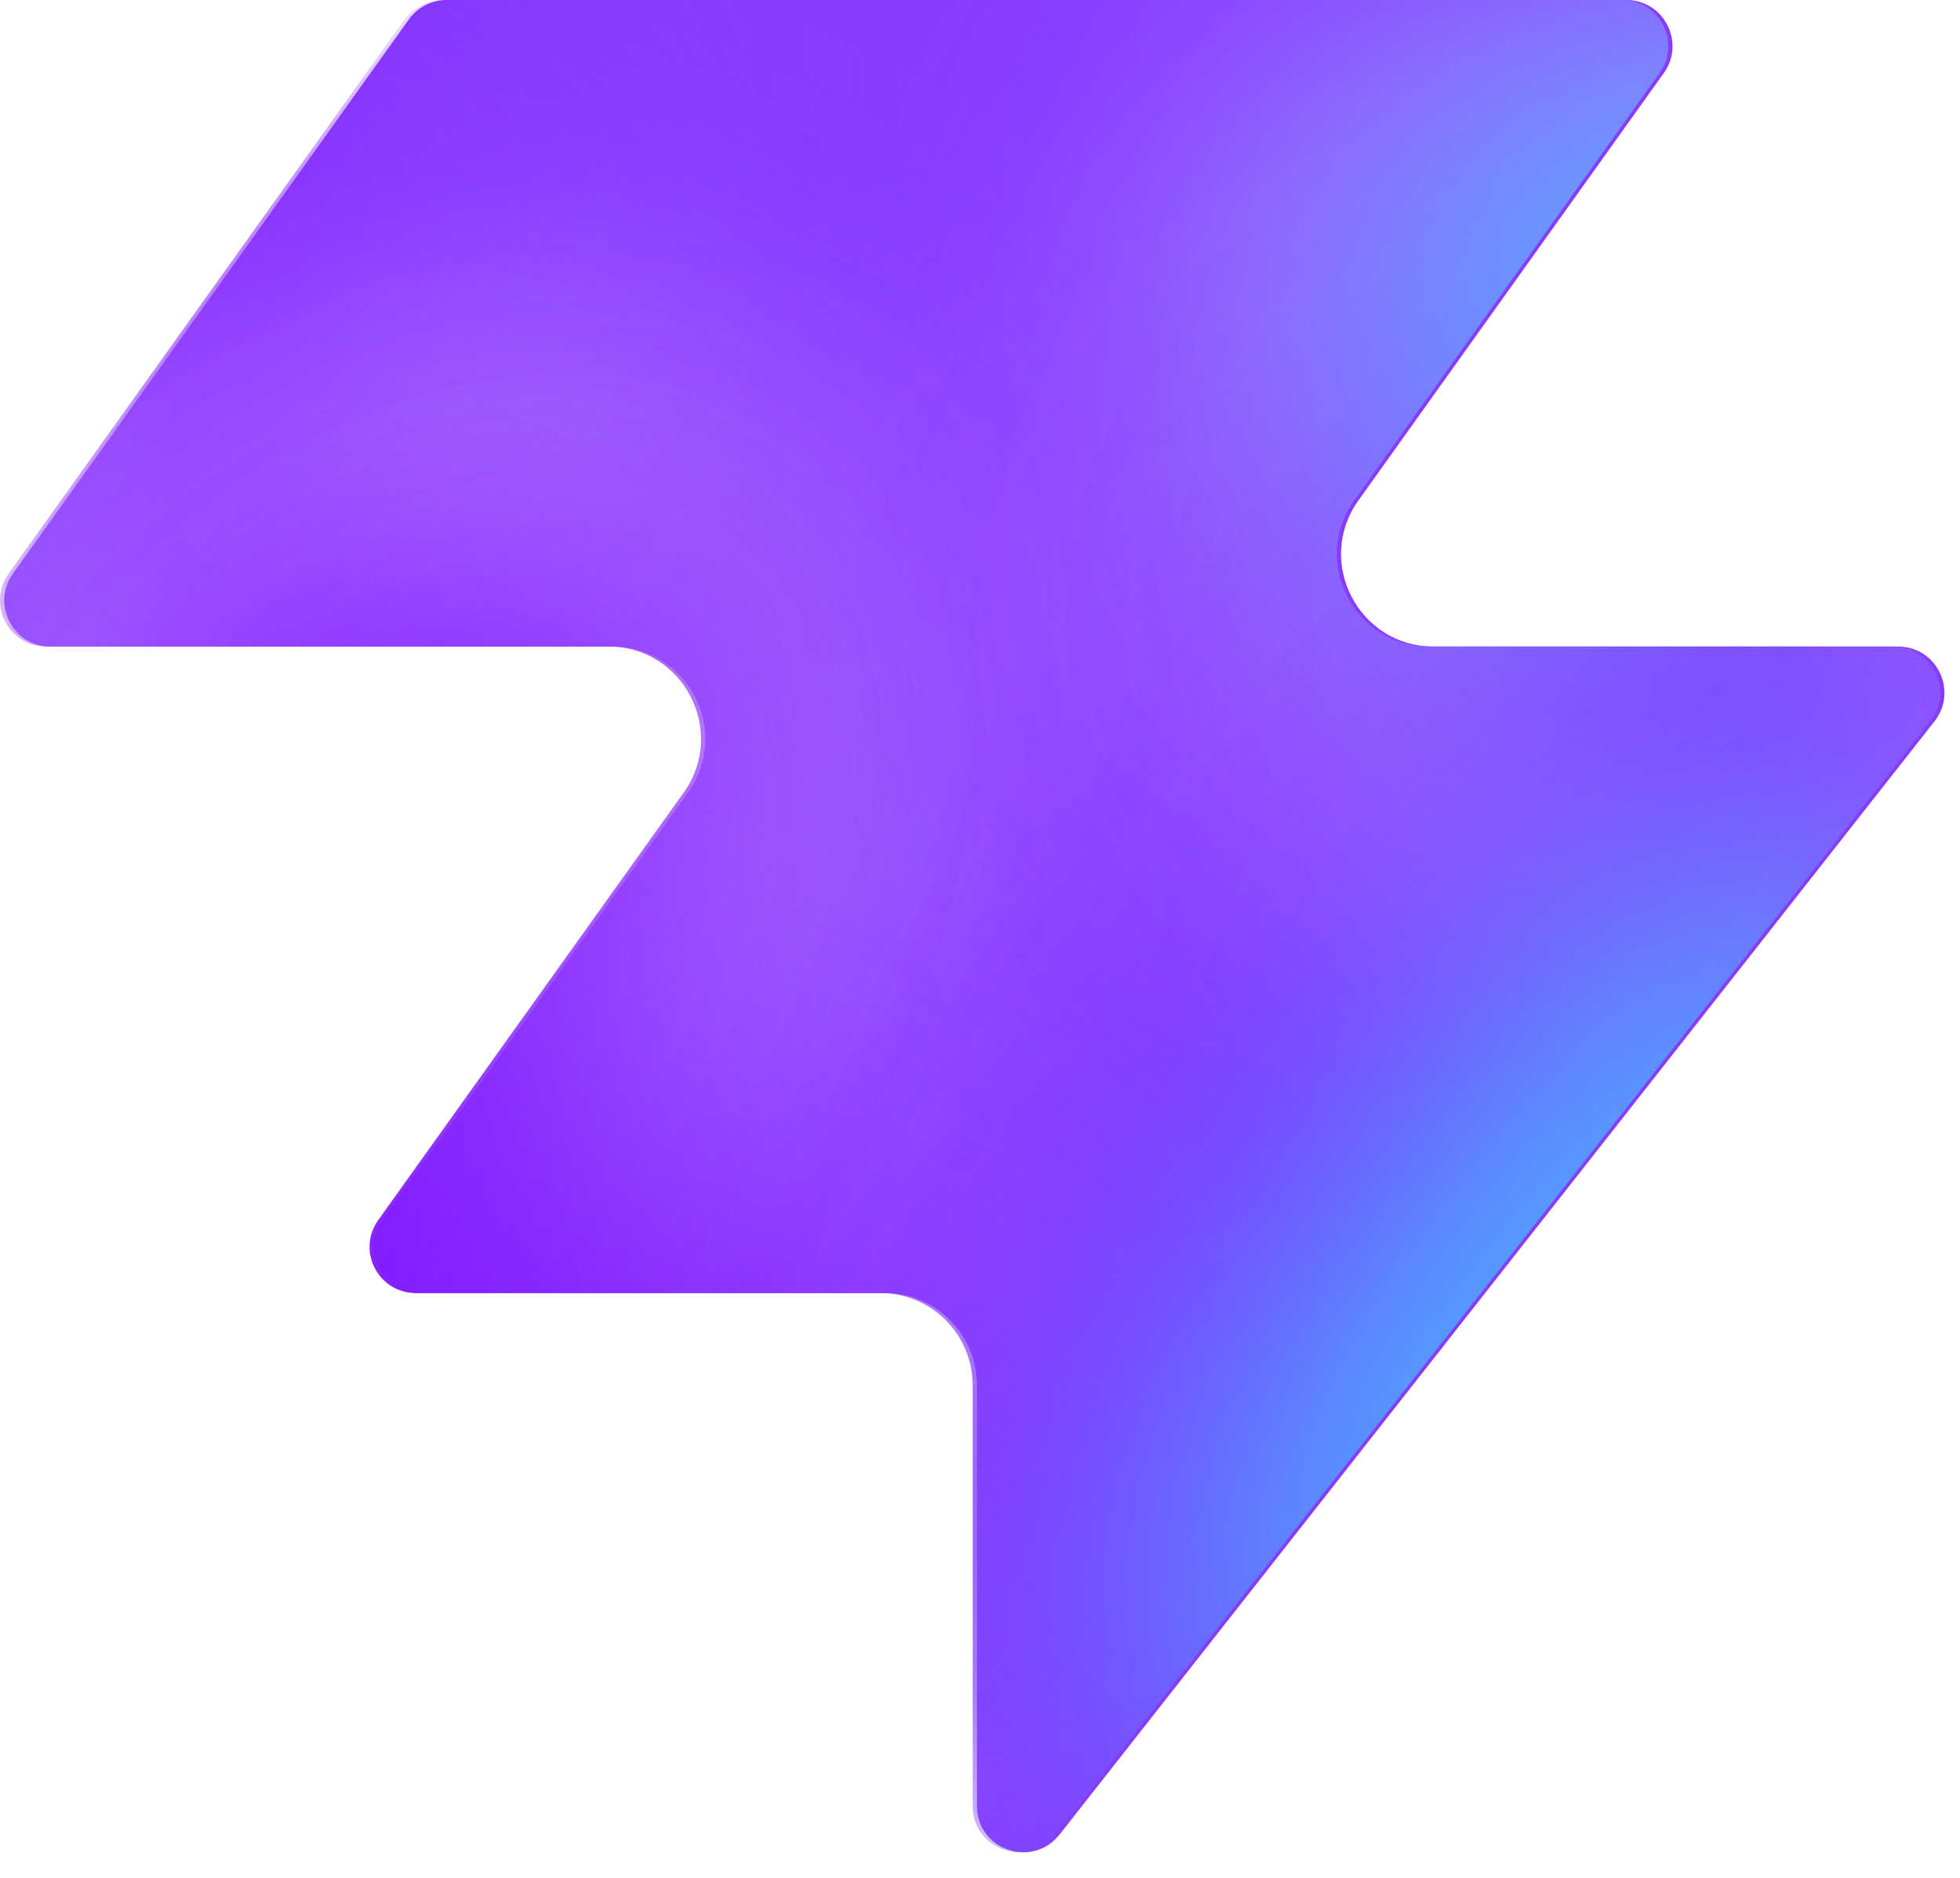
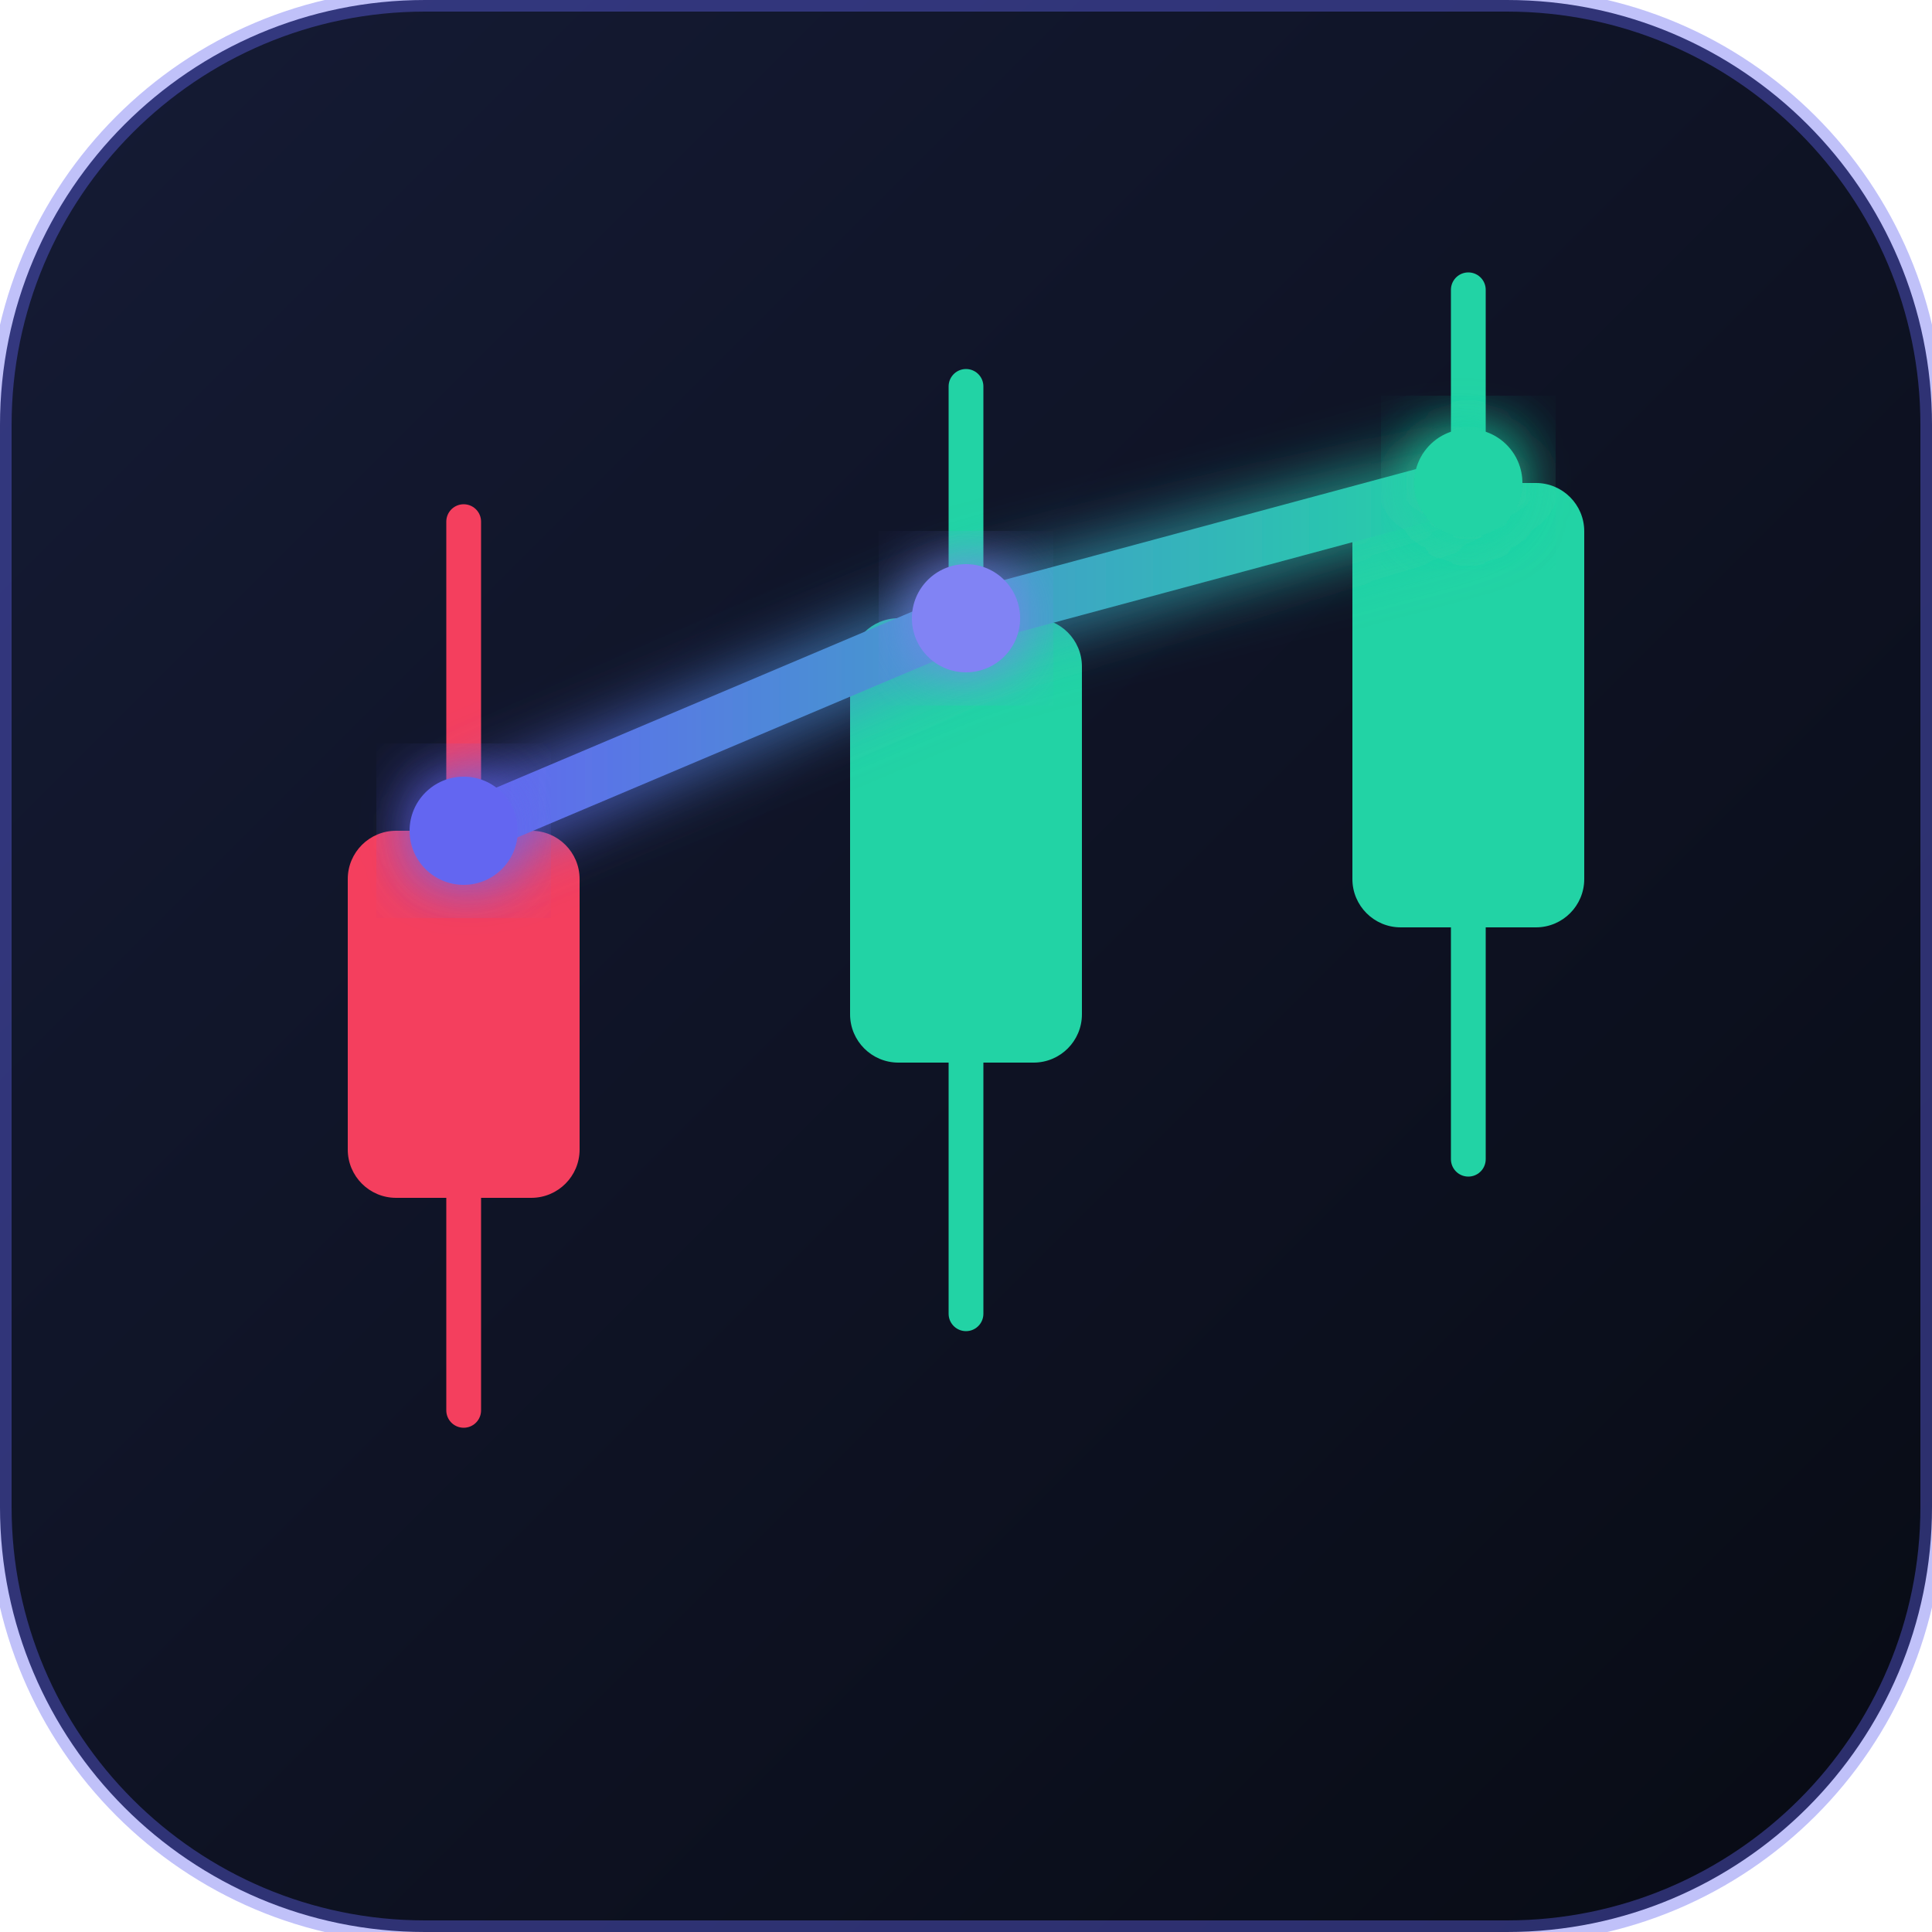
- <svg xmlns="http://www.w3.org/2000/svg" width="48" height="46" fill="none" viewBox="0 0 48 46">
-   <path fill="#863bff" d="M25.946 44.938c-.664.845-2.021.375-2.021-.698V33.937a2.26 2.26 0 0 0-2.262-2.262H10.287c-.92 0-1.456-1.04-.92-1.788l7.48-10.471c1.07-1.497 0-3.578-1.842-3.578H1.237c-.92 0-1.456-1.04-.92-1.788L10.013.474c.214-.297.556-.474.92-.474h28.894c.92 0 1.456 1.04.92 1.788l-7.48 10.471c-1.07 1.498 0 3.579 1.842 3.579h11.377c.943 0 1.473 1.088.89 1.83L25.947 44.94z" style="fill:#863bff;fill:color(display-p3 .525 .23 1);fill-opacity:1" />
-   <mask id="a" width="48" height="46" x="0" y="0" maskUnits="userSpaceOnUse" style="mask-type:alpha">
-     <path fill="#000" d="M25.842 44.938c-.664.844-2.021.375-2.021-.698V33.937a2.26 2.26 0 0 0-2.262-2.262H10.183c-.92 0-1.456-1.04-.92-1.788l7.48-10.471c1.07-1.498 0-3.579-1.842-3.579H1.133c-.92 0-1.456-1.04-.92-1.787L9.91.473c.214-.297.556-.474.92-.474h28.894c.92 0 1.456 1.04.92 1.788l-7.48 10.471c-1.07 1.498 0 3.578 1.842 3.578h11.377c.943 0 1.473 1.088.89 1.832L25.843 44.94z" style="fill:#000;fill-opacity:1" />
-   </mask>
-   <g mask="url(#a)">
-     <g filter="url(#b)">
-       <ellipse cx="5.508" cy="14.704" fill="#ede6ff" rx="5.508" ry="14.704" style="fill:#ede6ff;fill:color(display-p3 .927 .903 1);fill-opacity:1" transform="matrix(.00324 1 1 -.00324 -4.47 31.516)" />
-     </g>
-     <g filter="url(#c)">
-       <ellipse cx="10.399" cy="29.851" fill="#ede6ff" rx="10.399" ry="29.851" style="fill:#ede6ff;fill:color(display-p3 .927 .903 1);fill-opacity:1" transform="matrix(.00324 1 1 -.00324 -39.328 7.883)" />
-     </g>
-     <g filter="url(#d)">
-       <ellipse cx="5.508" cy="30.487" fill="#7e14ff" rx="5.508" ry="30.487" style="fill:#7e14ff;fill:color(display-p3 .492 .077 1);fill-opacity:1" transform="rotate(89.814 -25.913 -14.639)scale(1 -1)" />
-     </g>
-     <g filter="url(#e)">
-       <ellipse cx="5.508" cy="30.599" fill="#7e14ff" rx="5.508" ry="30.599" style="fill:#7e14ff;fill:color(display-p3 .492 .077 1);fill-opacity:1" transform="rotate(89.814 -32.644 -3.334)scale(1 -1)" />
-     </g>
-     <g filter="url(#f)">
-       <ellipse cx="5.508" cy="30.599" fill="#7e14ff" rx="5.508" ry="30.599" style="fill:#7e14ff;fill:color(display-p3 .492 .077 1);fill-opacity:1" transform="matrix(.00324 1 1 -.00324 -34.34 30.47)" />
-     </g>
-     <g filter="url(#g)">
-       <ellipse cx="14.072" cy="22.078" fill="#ede6ff" rx="14.072" ry="22.078" style="fill:#ede6ff;fill:color(display-p3 .927 .903 1);fill-opacity:1" transform="rotate(93.35 24.506 48.493)scale(-1 1)" />
-     </g>
-     <g filter="url(#h)">
-       <ellipse cx="3.47" cy="21.501" fill="#7e14ff" rx="3.47" ry="21.501" style="fill:#7e14ff;fill:color(display-p3 .492 .077 1);fill-opacity:1" transform="rotate(89.009 28.708 47.59)scale(-1 1)" />
-     </g>
-     <g filter="url(#i)">
-       <ellipse cx="3.47" cy="21.501" fill="#7e14ff" rx="3.47" ry="21.501" style="fill:#7e14ff;fill:color(display-p3 .492 .077 1);fill-opacity:1" transform="rotate(89.009 28.708 47.59)scale(-1 1)" />
-     </g>
-     <g filter="url(#j)">
-       <ellipse cx=".387" cy="8.972" fill="#7e14ff" rx="4.407" ry="29.108" style="fill:#7e14ff;fill:color(display-p3 .492 .077 1);fill-opacity:1" transform="rotate(39.51 .387 8.972)" />
-     </g>
-     <g filter="url(#k)">
-       <ellipse cx="47.523" cy="-6.092" fill="#7e14ff" rx="4.407" ry="29.108" style="fill:#7e14ff;fill:color(display-p3 .492 .077 1);fill-opacity:1" transform="rotate(37.892 47.523 -6.092)" />
-     </g>
-     <g filter="url(#l)">
-       <ellipse cx="41.412" cy="6.333" fill="#47bfff" rx="5.971" ry="9.665" style="fill:#47bfff;fill:color(display-p3 .28 .748 1);fill-opacity:1" transform="rotate(37.892 41.412 6.333)" />
-     </g>
-     <g filter="url(#m)">
-       <ellipse cx="-1.879" cy="38.332" fill="#7e14ff" rx="4.407" ry="29.108" style="fill:#7e14ff;fill:color(display-p3 .492 .077 1);fill-opacity:1" transform="rotate(37.892 -1.88 38.332)" />
-     </g>
-     <g filter="url(#n)">
-       <ellipse cx="-1.879" cy="38.332" fill="#7e14ff" rx="4.407" ry="29.108" style="fill:#7e14ff;fill:color(display-p3 .492 .077 1);fill-opacity:1" transform="rotate(37.892 -1.88 38.332)" />
-     </g>
-     <g filter="url(#o)">
-       <ellipse cx="35.651" cy="29.907" fill="#7e14ff" rx="4.407" ry="29.108" style="fill:#7e14ff;fill:color(display-p3 .492 .077 1);fill-opacity:1" transform="rotate(37.892 35.651 29.907)" />
-     </g>
-     <g filter="url(#p)">
-       <ellipse cx="38.418" cy="32.4" fill="#47bfff" rx="5.971" ry="15.297" style="fill:#47bfff;fill:color(display-p3 .28 .748 1);fill-opacity:1" transform="rotate(37.892 38.418 32.4)" />
-     </g>
-   </g>
+ <svg xmlns="http://www.w3.org/2000/svg" viewBox="0 0 100 100" width="100" height="100" fill="none">
  <defs>
-     <filter id="b" width="60.045" height="41.654" x="-19.77" y="16.149" color-interpolation-filters="sRGB" filterUnits="userSpaceOnUse">
-       <feFlood flood-opacity="0" result="BackgroundImageFix" />
-       <feBlend in="SourceGraphic" in2="BackgroundImageFix" result="shape" />
-       <feGaussianBlur result="effect1_foregroundBlur_2002_17158" stdDeviation="7.659" />
-     </filter>
-     <filter id="c" width="90.34" height="51.437" x="-54.613" y="-7.533" color-interpolation-filters="sRGB" filterUnits="userSpaceOnUse">
-       <feFlood flood-opacity="0" result="BackgroundImageFix" />
-       <feBlend in="SourceGraphic" in2="BackgroundImageFix" result="shape" />
-       <feGaussianBlur result="effect1_foregroundBlur_2002_17158" stdDeviation="7.659" />
-     </filter>
-     <filter id="d" width="79.355" height="29.4" x="-49.64" y="2.03" color-interpolation-filters="sRGB" filterUnits="userSpaceOnUse">
-       <feFlood flood-opacity="0" result="BackgroundImageFix" />
-       <feBlend in="SourceGraphic" in2="BackgroundImageFix" result="shape" />
-       <feGaussianBlur result="effect1_foregroundBlur_2002_17158" stdDeviation="4.596" />
-     </filter>
-     <filter id="e" width="79.579" height="29.4" x="-45.045" y="20.029" color-interpolation-filters="sRGB" filterUnits="userSpaceOnUse">
-       <feFlood flood-opacity="0" result="BackgroundImageFix" />
-       <feBlend in="SourceGraphic" in2="BackgroundImageFix" result="shape" />
-       <feGaussianBlur result="effect1_foregroundBlur_2002_17158" stdDeviation="4.596" />
-     </filter>
-     <filter id="f" width="79.579" height="29.4" x="-43.513" y="21.178" color-interpolation-filters="sRGB" filterUnits="userSpaceOnUse">
-       <feFlood flood-opacity="0" result="BackgroundImageFix" />
-       <feBlend in="SourceGraphic" in2="BackgroundImageFix" result="shape" />
-       <feGaussianBlur result="effect1_foregroundBlur_2002_17158" stdDeviation="4.596" />
-     </filter>
-     <filter id="g" width="74.749" height="58.852" x="15.756" y="-17.901" color-interpolation-filters="sRGB" filterUnits="userSpaceOnUse">
-       <feFlood flood-opacity="0" result="BackgroundImageFix" />
-       <feBlend in="SourceGraphic" in2="BackgroundImageFix" result="shape" />
-       <feGaussianBlur result="effect1_foregroundBlur_2002_17158" stdDeviation="7.659" />
-     </filter>
-     <filter id="h" width="61.377" height="25.362" x="23.548" y="2.284" color-interpolation-filters="sRGB" filterUnits="userSpaceOnUse">
-       <feFlood flood-opacity="0" result="BackgroundImageFix" />
-       <feBlend in="SourceGraphic" in2="BackgroundImageFix" result="shape" />
-       <feGaussianBlur result="effect1_foregroundBlur_2002_17158" stdDeviation="4.596" />
-     </filter>
-     <filter id="i" width="61.377" height="25.362" x="23.548" y="2.284" color-interpolation-filters="sRGB" filterUnits="userSpaceOnUse">
-       <feFlood flood-opacity="0" result="BackgroundImageFix" />
-       <feBlend in="SourceGraphic" in2="BackgroundImageFix" result="shape" />
-       <feGaussianBlur result="effect1_foregroundBlur_2002_17158" stdDeviation="4.596" />
-     </filter>
-     <filter id="j" width="56.045" height="63.649" x="-27.636" y="-22.853" color-interpolation-filters="sRGB" filterUnits="userSpaceOnUse">
-       <feFlood flood-opacity="0" result="BackgroundImageFix" />
-       <feBlend in="SourceGraphic" in2="BackgroundImageFix" result="shape" />
-       <feGaussianBlur result="effect1_foregroundBlur_2002_17158" stdDeviation="4.596" />
-     </filter>
-     <filter id="k" width="54.814" height="64.646" x="20.116" y="-38.415" color-interpolation-filters="sRGB" filterUnits="userSpaceOnUse">
-       <feFlood flood-opacity="0" result="BackgroundImageFix" />
-       <feBlend in="SourceGraphic" in2="BackgroundImageFix" result="shape" />
-       <feGaussianBlur result="effect1_foregroundBlur_2002_17158" stdDeviation="4.596" />
-     </filter>
-     <filter id="l" width="33.541" height="35.313" x="24.641" y="-11.323" color-interpolation-filters="sRGB" filterUnits="userSpaceOnUse">
-       <feFlood flood-opacity="0" result="BackgroundImageFix" />
-       <feBlend in="SourceGraphic" in2="BackgroundImageFix" result="shape" />
-       <feGaussianBlur result="effect1_foregroundBlur_2002_17158" stdDeviation="4.596" />
-     </filter>
-     <filter id="m" width="54.814" height="64.646" x="-29.286" y="6.009" color-interpolation-filters="sRGB" filterUnits="userSpaceOnUse">
-       <feFlood flood-opacity="0" result="BackgroundImageFix" />
-       <feBlend in="SourceGraphic" in2="BackgroundImageFix" result="shape" />
-       <feGaussianBlur result="effect1_foregroundBlur_2002_17158" stdDeviation="4.596" />
-     </filter>
-     <filter id="n" width="54.814" height="64.646" x="-29.286" y="6.009" color-interpolation-filters="sRGB" filterUnits="userSpaceOnUse">
-       <feFlood flood-opacity="0" result="BackgroundImageFix" />
-       <feBlend in="SourceGraphic" in2="BackgroundImageFix" result="shape" />
-       <feGaussianBlur result="effect1_foregroundBlur_2002_17158" stdDeviation="4.596" />
-     </filter>
-     <filter id="o" width="54.814" height="64.646" x="8.244" y="-2.416" color-interpolation-filters="sRGB" filterUnits="userSpaceOnUse">
-       <feFlood flood-opacity="0" result="BackgroundImageFix" />
-       <feBlend in="SourceGraphic" in2="BackgroundImageFix" result="shape" />
-       <feGaussianBlur result="effect1_foregroundBlur_2002_17158" stdDeviation="4.596" />
-     </filter>
-     <filter id="p" width="39.409" height="43.623" x="18.713" y="10.588" color-interpolation-filters="sRGB" filterUnits="userSpaceOnUse">
-       <feFlood flood-opacity="0" result="BackgroundImageFix" />
-       <feBlend in="SourceGraphic" in2="BackgroundImageFix" result="shape" />
-       <feGaussianBlur result="effect1_foregroundBlur_2002_17158" stdDeviation="4.596" />
+     <linearGradient id="bgGrad" x1="0" y1="0" x2="1" y2="1">
+       <stop offset="0%" stop-color="#151b35" />
+       <stop offset="100%" stop-color="#080B14" />
+     </linearGradient>
+     <linearGradient id="trendLine" x1="0" y1="0" x2="1" y2="0">
+       <stop offset="0%" stop-color="#6366F1" />
+       <stop offset="100%" stop-color="#22D3A5" />
+     </linearGradient>
+     <filter id="glow" x="-30%" y="-30%" width="160%" height="160%">
+       <feGaussianBlur stdDeviation="1.8" result="blur" />
+       <feMerge>
+         <feMergeNode in="blur" />
+         <feMergeNode in="SourceGraphic" />
+       </feMerge>
    </filter>
  </defs>
+   <rect width="100" height="100" rx="22" fill="url(#bgGrad)" />
+   <rect width="100" height="100" rx="22" fill="none" stroke="#6366F1" stroke-width="1.2" stroke-opacity="0.4" />
+   <line x1="24" y1="27" x2="24" y2="73" stroke="#F43F5E" stroke-width="1.8" stroke-linecap="round" />
+   <rect x="18" y="43" width="12" height="19" rx="2.5" fill="#F43F5E" />
+   <line x1="50" y1="20" x2="50" y2="68" stroke="#22D3A5" stroke-width="1.8" stroke-linecap="round" />
+   <rect x="44" y="32" width="12" height="23" rx="2.5" fill="#22D3A5" />
+   <line x1="76" y1="15" x2="76" y2="60" stroke="#22D3A5" stroke-width="1.8" stroke-linecap="round" />
+   <rect x="70" y="25" width="12" height="23" rx="2.5" fill="#22D3A5" />
+   <polyline points="24,43 50,32 76,25" stroke="url(#trendLine)" stroke-width="2.8" fill="none" stroke-linecap="round" stroke-linejoin="round" filter="url(#glow)" />
+   <circle cx="24" cy="43" r="2.8" fill="#6366F1" filter="url(#glow)" />
+   <circle cx="50" cy="32" r="2.8" fill="#8183F4" filter="url(#glow)" />
+   <circle cx="76" cy="25" r="2.8" fill="#22D3A5" filter="url(#glow)" />
</svg>
